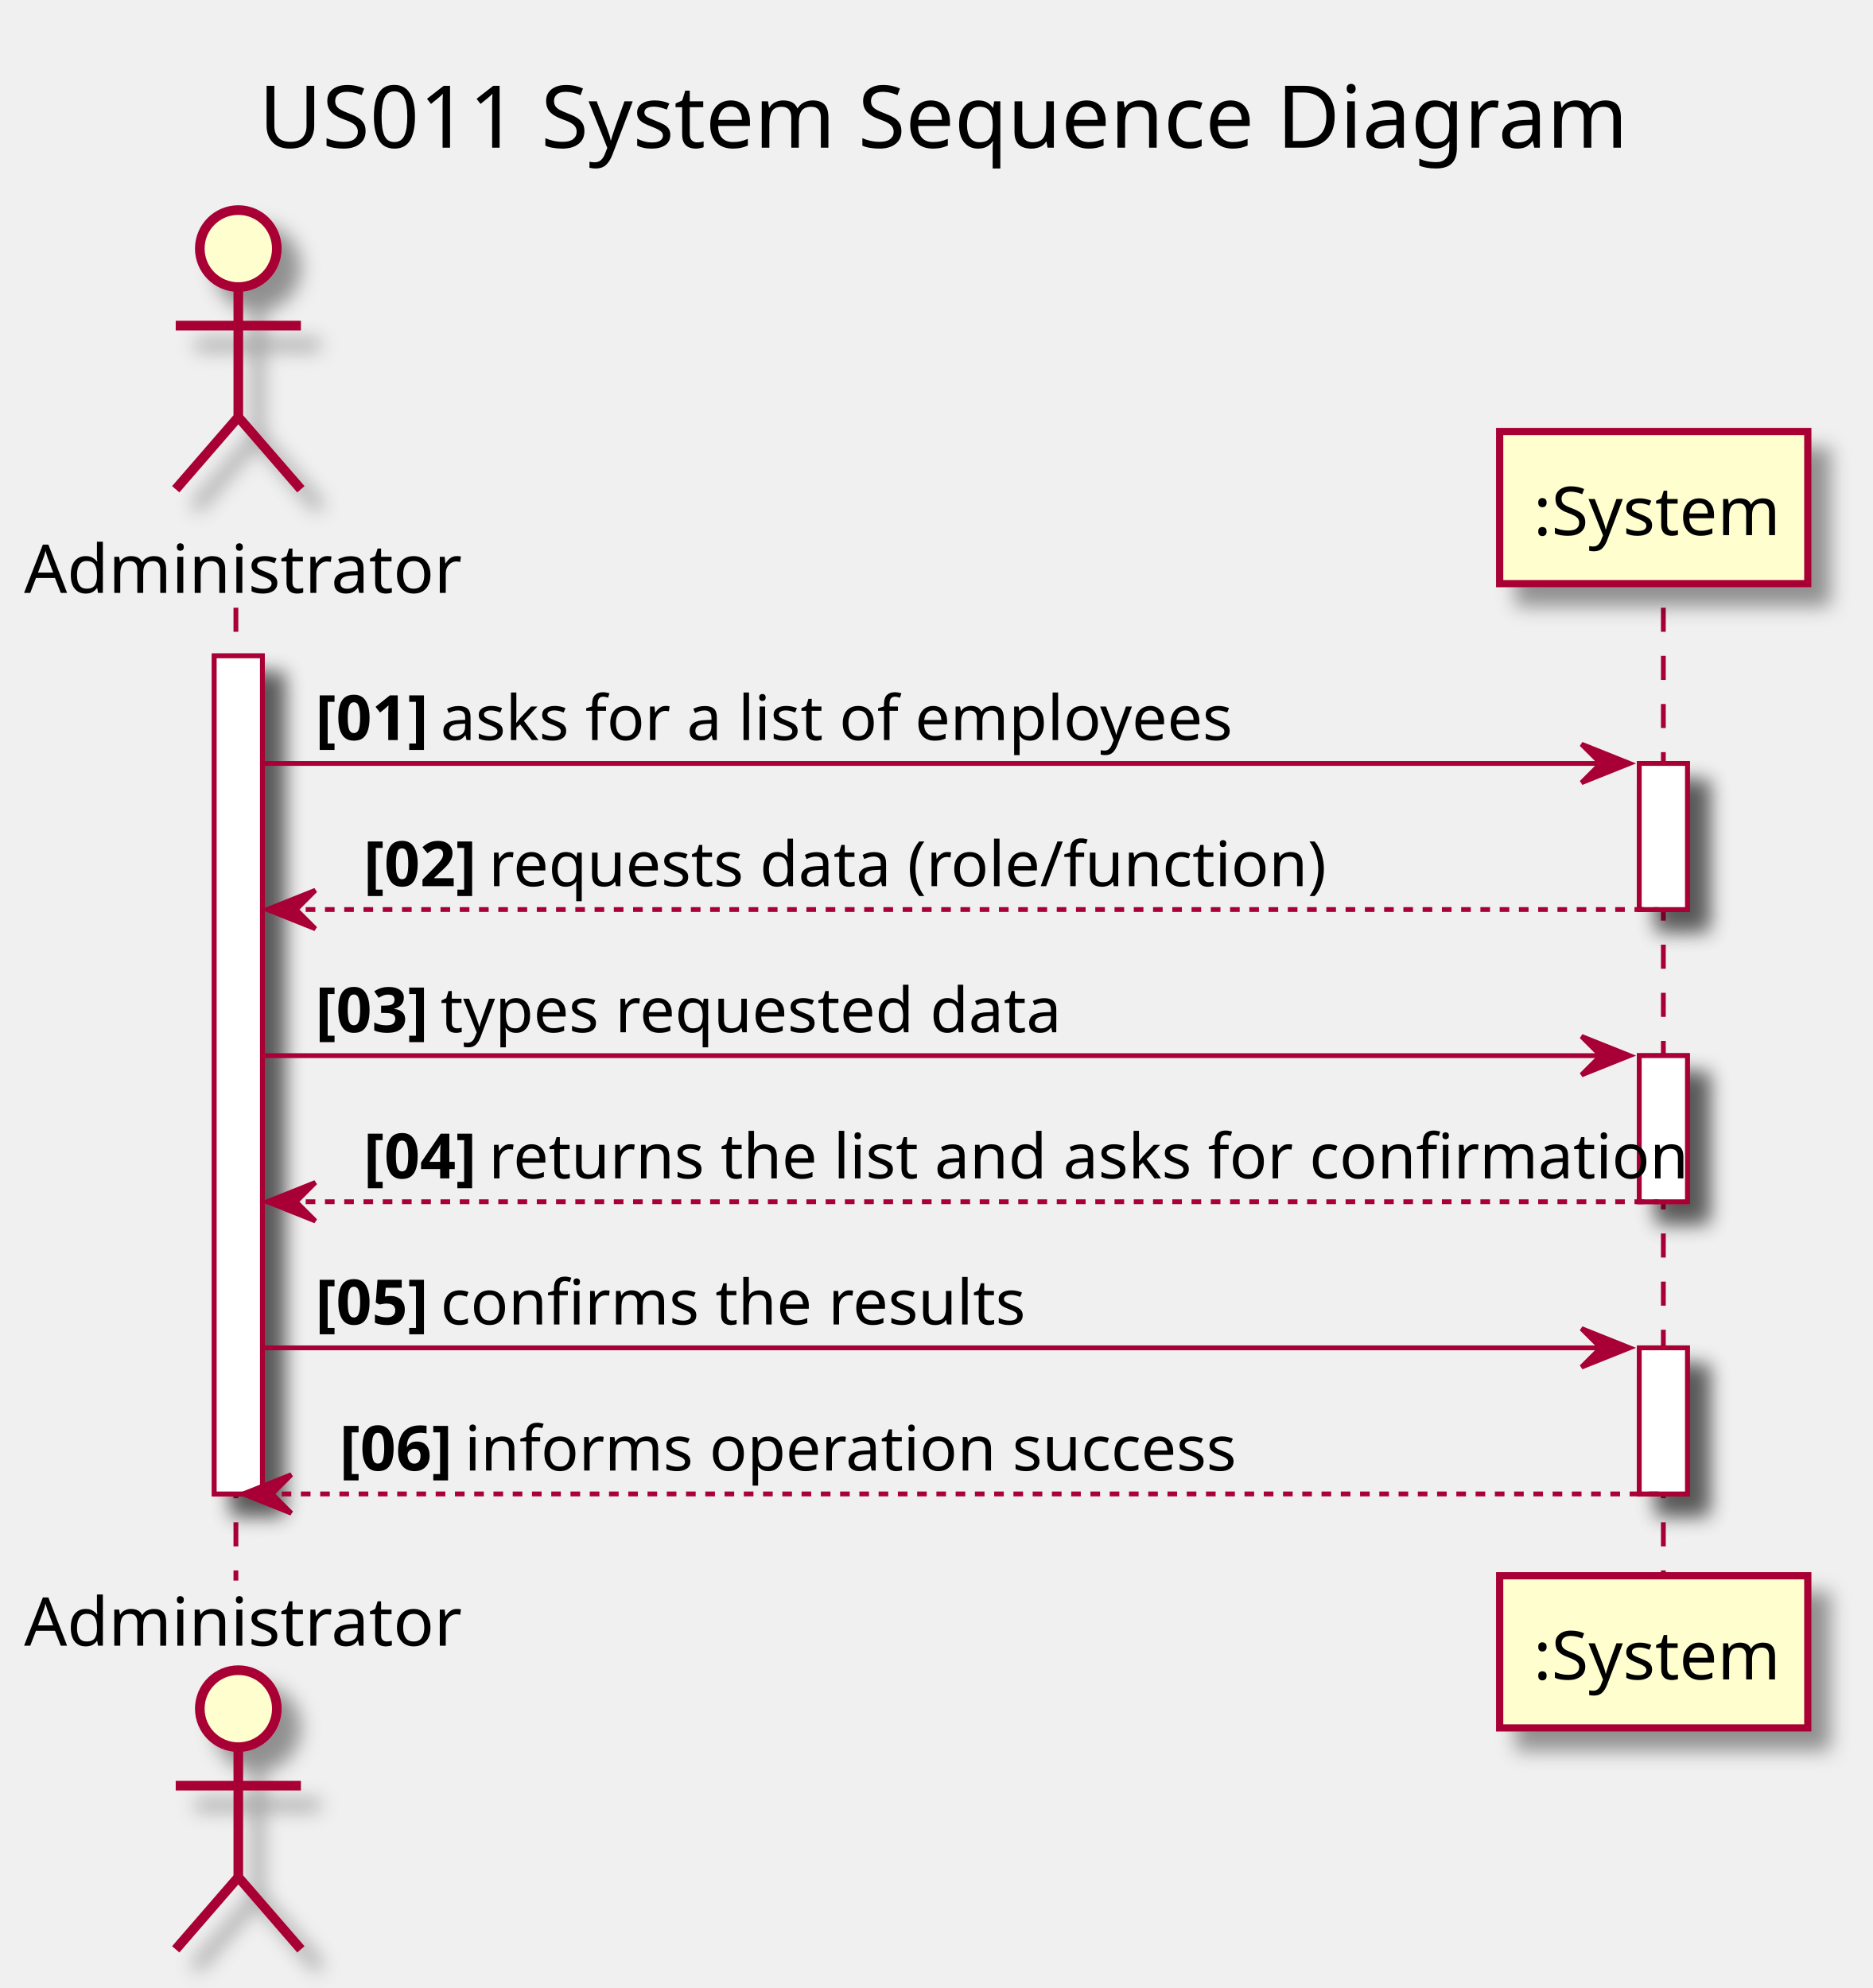
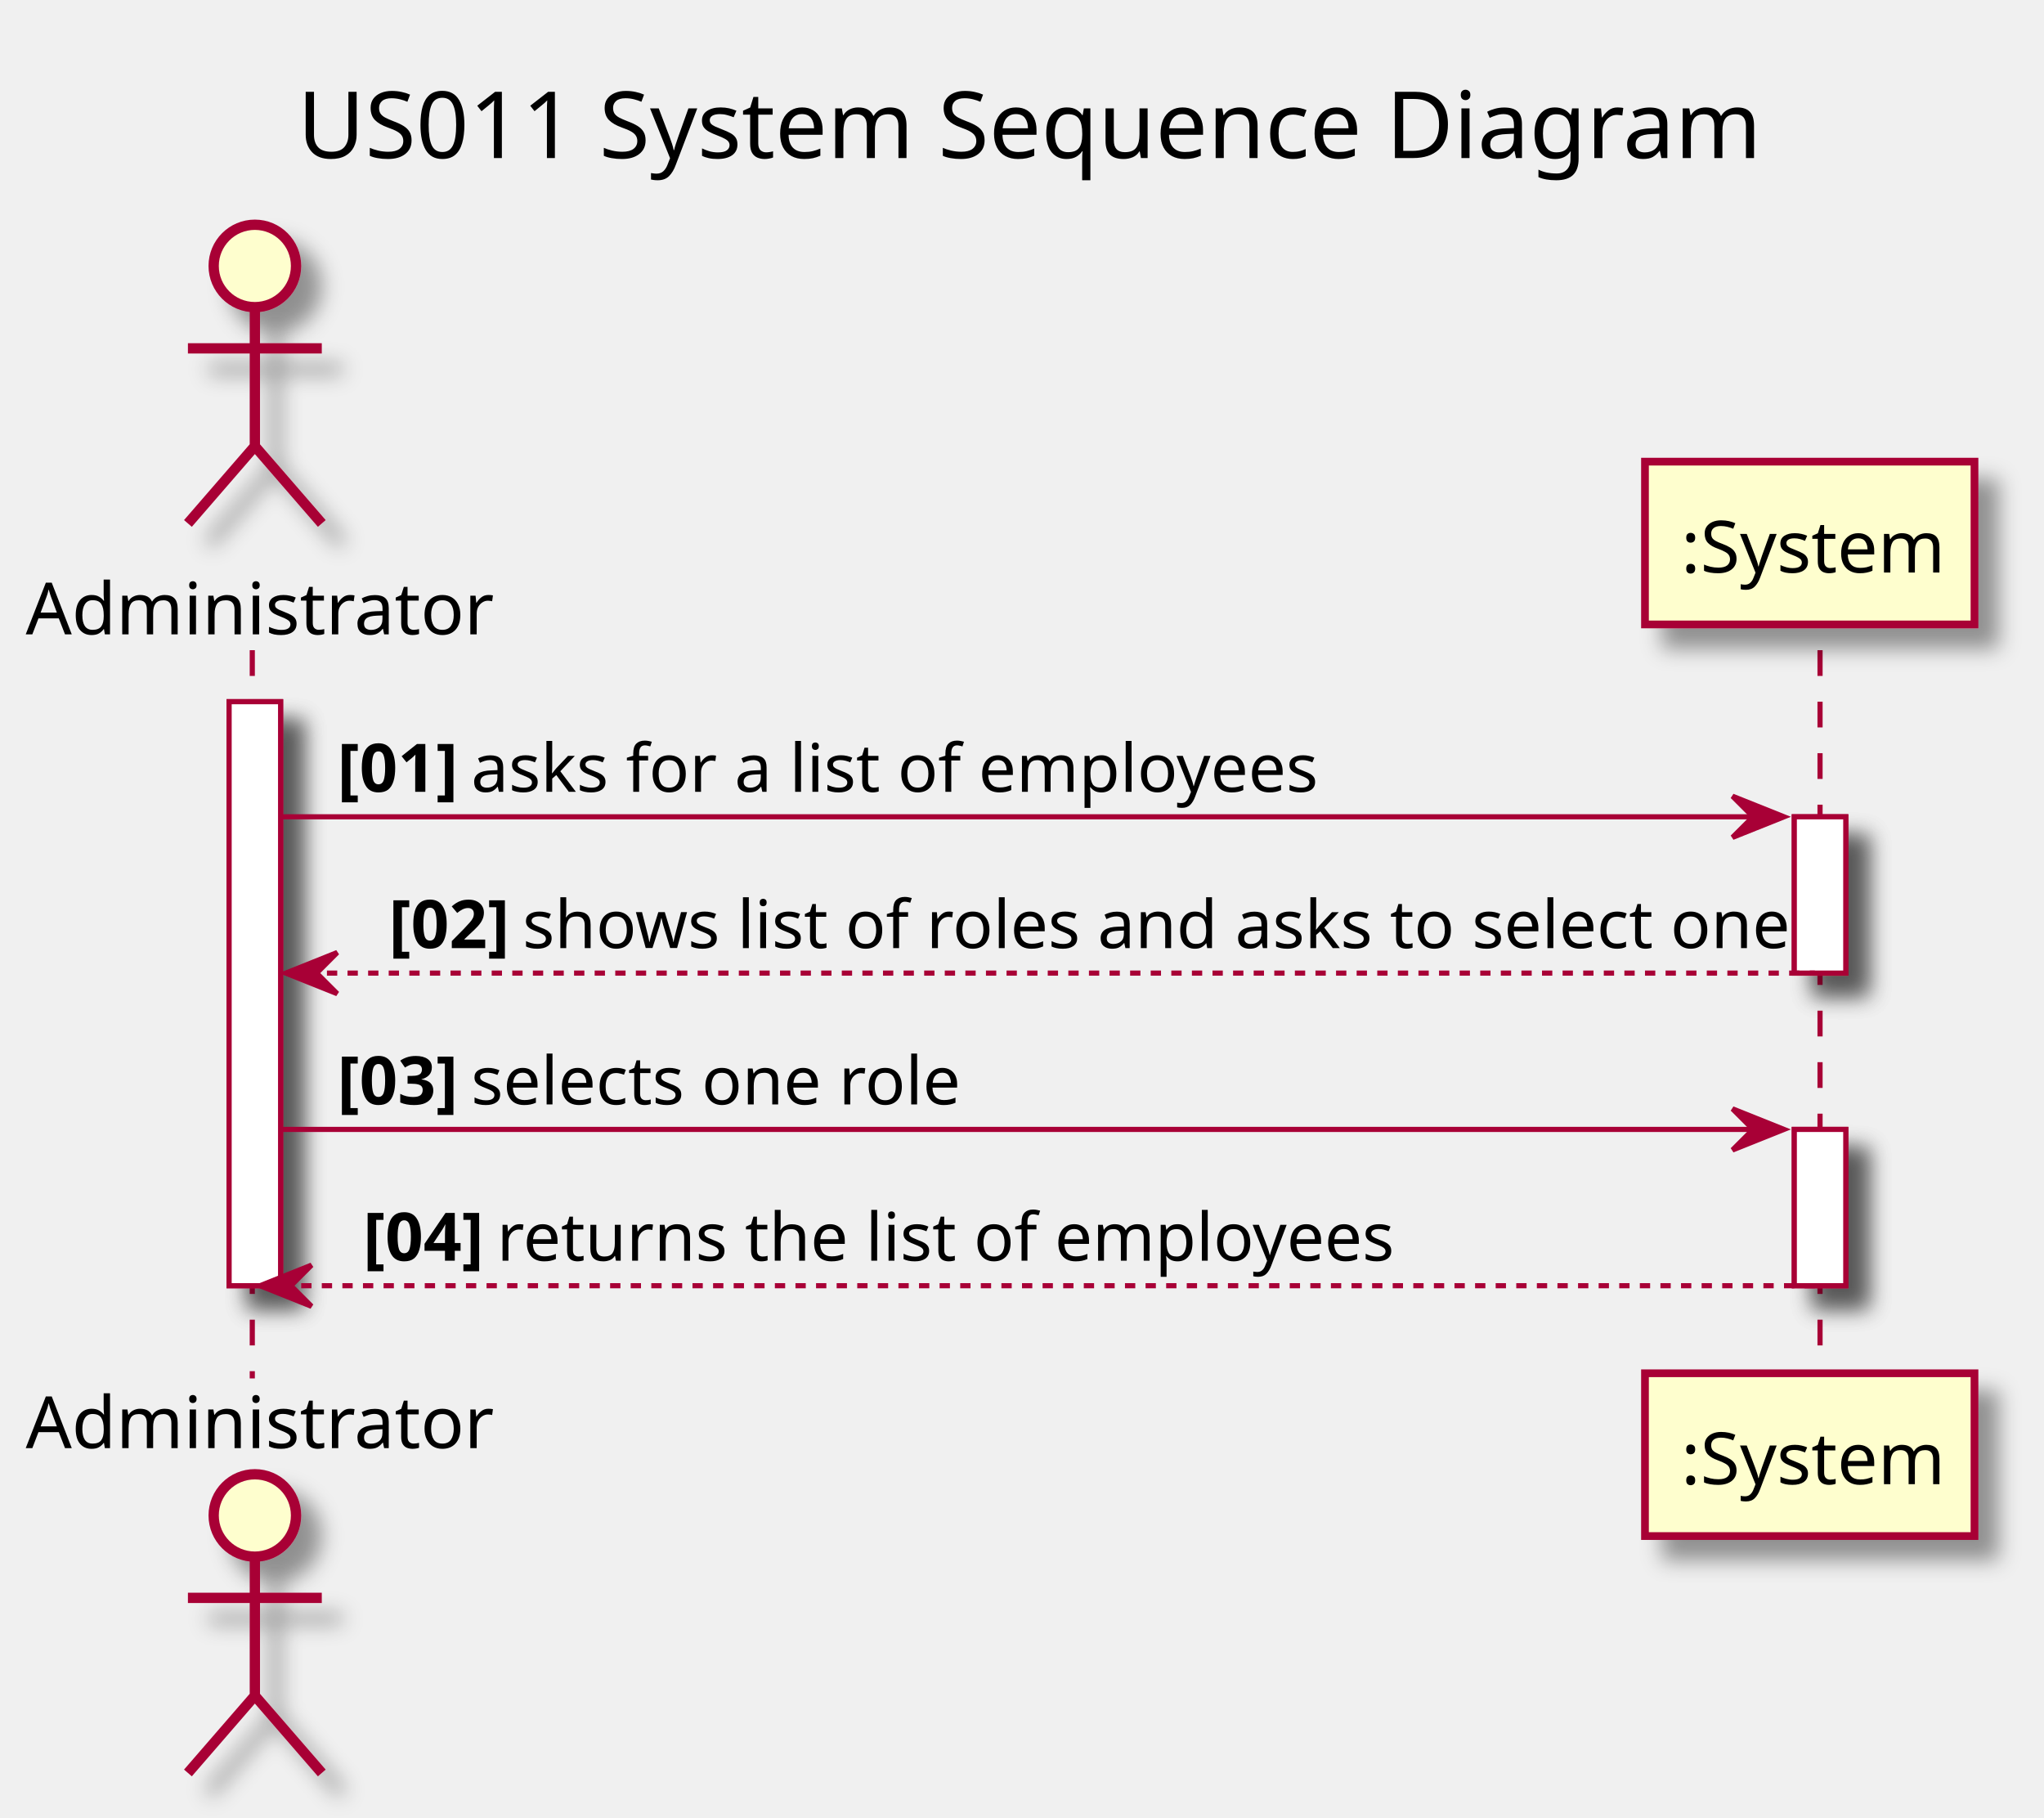
- <svg xmlns="http://www.w3.org/2000/svg" contentScriptType="application/ecmascript" contentStyleType="text/css" height="413px" preserveAspectRatio="none" style="width:389px;height:413px;background:#FFFFFF;" version="1.1" viewBox="0 0 389 413" width="389px" zoomAndPan="magnify">
+ <svg xmlns="http://www.w3.org/2000/svg" contentScriptType="application/ecmascript" contentStyleType="text/css" height="353px" preserveAspectRatio="none" style="width:397px;height:353px;background:#FFFFFF;" version="1.1" viewBox="0 0 397 353" width="397px" zoomAndPan="magnify">
  <defs>
-     <filter height="300%" id="fa9kzx5uq5rde" width="300%" x="-1" y="-1">
+     <filter height="300%" id="fbnea5whc6hw6" width="300%" x="-1" y="-1">
      <feGaussianBlur result="blurOut" stdDeviation="2.0" />
      <feColorMatrix in="blurOut" result="blurOut2" type="matrix" values="0 0 0 0 0 0 0 0 0 0 0 0 0 0 0 0 0 0 .4 0" />
      <feOffset dx="4.0" dy="4.0" in="blurOut2" result="blurOut3" />
      <feBlend in="SourceGraphic" in2="blurOut3" mode="normal" />
    </filter>
  </defs>
  <g>
-     <text fill="#000000" font-family="sans-serif" font-size="18" lengthAdjust="spacing" textLength="277" x="53.75" y="30.686">US011 System Sequence Diagram</text>
-     <rect fill="#FFFFFF" filter="url(#fa9kzx5uq5rde)" height="174.109" style="stroke:#A80036;stroke-width:1.0;" width="10" x="44.5" y="136.25" />
-     <rect fill="#FFFFFF" filter="url(#fa9kzx5uq5rde)" height="30.352" style="stroke:#A80036;stroke-width:1.0;" width="10" x="340.5" y="158.602" />
-     <rect fill="#FFFFFF" filter="url(#fa9kzx5uq5rde)" height="30.352" style="stroke:#A80036;stroke-width:1.0;" width="10" x="340.5" y="219.305" />
-     <rect fill="#FFFFFF" filter="url(#fa9kzx5uq5rde)" height="30.352" style="stroke:#A80036;stroke-width:1.0;" width="10" x="340.5" y="280.008" />
-     <line style="stroke:#A80036;stroke-width:1.0;stroke-dasharray:5.0,5.0;" x1="49" x2="49" y1="126.25" y2="328.359" />
-     <line style="stroke:#A80036;stroke-width:1.0;stroke-dasharray:5.0,5.0;" x1="345.5" x2="345.5" y1="126.25" y2="328.359" />
+     <text fill="#000000" font-family="sans-serif" font-size="18" lengthAdjust="spacing" textLength="277" x="57.75" y="30.686">US011 System Sequence Diagram</text>
+     <rect fill="#FFFFFF" filter="url(#fbnea5whc6hw6)" height="113.406" style="stroke:#A80036;stroke-width:1.0;" width="10" x="44.5" y="136.25" />
+     <rect fill="#FFFFFF" filter="url(#fbnea5whc6hw6)" height="30.352" style="stroke:#A80036;stroke-width:1.0;" width="10" x="348.5" y="158.602" />
+     <rect fill="#FFFFFF" filter="url(#fbnea5whc6hw6)" height="30.352" style="stroke:#A80036;stroke-width:1.0;" width="10" x="348.5" y="219.305" />
+     <line style="stroke:#A80036;stroke-width:1.0;stroke-dasharray:5.0,5.0;" x1="49" x2="49" y1="126.25" y2="267.656" />
+     <line style="stroke:#A80036;stroke-width:1.0;stroke-dasharray:5.0,5.0;" x1="353.5" x2="353.5" y1="126.25" y2="267.656" />
    <text fill="#000000" font-family="sans-serif" font-size="14" lengthAdjust="spacing" textLength="83" x="5" y="123.174">Administrator</text>
-     <ellipse cx="49.5" cy="51.641" fill="#FEFECE" filter="url(#fa9kzx5uq5rde)" rx="8" ry="8" style="stroke:#A80036;stroke-width:2.0;" />
-     <path d="M49.5,59.641 L49.5,86.641 M36.5,67.641 L62.5,67.641 M49.5,86.641 L36.5,101.641 M49.5,86.641 L62.5,101.641 " fill="none" filter="url(#fa9kzx5uq5rde)" style="stroke:#A80036;stroke-width:2.0;" />
-     <text fill="#000000" font-family="sans-serif" font-size="14" lengthAdjust="spacing" textLength="83" x="5" y="341.893">Administrator</text>
-     <ellipse cx="49.5" cy="354.969" fill="#FEFECE" filter="url(#fa9kzx5uq5rde)" rx="8" ry="8" style="stroke:#A80036;stroke-width:2.0;" />
-     <path d="M49.5,362.969 L49.5,389.969 M36.5,370.969 L62.5,370.969 M49.5,389.969 L36.5,404.969 M49.5,389.969 L62.5,404.969 " fill="none" filter="url(#fa9kzx5uq5rde)" style="stroke:#A80036;stroke-width:2.0;" />
-     <rect fill="#FEFECE" filter="url(#fa9kzx5uq5rde)" height="31.609" style="stroke:#A80036;stroke-width:1.5;" width="64" x="311.5" y="89.641" />
-     <text fill="#000000" font-family="sans-serif" font-size="14" lengthAdjust="spacing" textLength="50" x="318.5" y="111.174">:System</text>
-     <rect fill="#FEFECE" filter="url(#fa9kzx5uq5rde)" height="31.609" style="stroke:#A80036;stroke-width:1.5;" width="64" x="311.5" y="327.359" />
-     <text fill="#000000" font-family="sans-serif" font-size="14" lengthAdjust="spacing" textLength="50" x="318.5" y="348.893">:System</text>
-     <rect fill="#FFFFFF" filter="url(#fa9kzx5uq5rde)" height="174.109" style="stroke:#A80036;stroke-width:1.0;" width="10" x="44.5" y="136.25" />
-     <rect fill="#FFFFFF" filter="url(#fa9kzx5uq5rde)" height="30.352" style="stroke:#A80036;stroke-width:1.0;" width="10" x="340.5" y="158.602" />
-     <rect fill="#FFFFFF" filter="url(#fa9kzx5uq5rde)" height="30.352" style="stroke:#A80036;stroke-width:1.0;" width="10" x="340.5" y="219.305" />
-     <rect fill="#FFFFFF" filter="url(#fa9kzx5uq5rde)" height="30.352" style="stroke:#A80036;stroke-width:1.0;" width="10" x="340.5" y="280.008" />
-     <polygon fill="#A80036" points="328.5,154.602,338.5,158.602,328.5,162.602,332.5,158.602" style="stroke:#A80036;stroke-width:1.0;" />
-     <line style="stroke:#A80036;stroke-width:1.0;" x1="54.5" x2="334.5" y1="158.602" y2="158.602" />
+     <ellipse cx="49.5" cy="51.641" fill="#FEFECE" filter="url(#fbnea5whc6hw6)" rx="8" ry="8" style="stroke:#A80036;stroke-width:2.0;" />
+     <path d="M49.5,59.641 L49.5,86.641 M36.5,67.641 L62.5,67.641 M49.5,86.641 L36.5,101.641 M49.5,86.641 L62.5,101.641 " fill="none" filter="url(#fbnea5whc6hw6)" style="stroke:#A80036;stroke-width:2.0;" />
+     <text fill="#000000" font-family="sans-serif" font-size="14" lengthAdjust="spacing" textLength="83" x="5" y="281.19">Administrator</text>
+     <ellipse cx="49.5" cy="294.266" fill="#FEFECE" filter="url(#fbnea5whc6hw6)" rx="8" ry="8" style="stroke:#A80036;stroke-width:2.0;" />
+     <path d="M49.5,302.266 L49.5,329.266 M36.5,310.266 L62.5,310.266 M49.5,329.266 L36.5,344.266 M49.5,329.266 L62.5,344.266 " fill="none" filter="url(#fbnea5whc6hw6)" style="stroke:#A80036;stroke-width:2.0;" />
+     <rect fill="#FEFECE" filter="url(#fbnea5whc6hw6)" height="31.609" style="stroke:#A80036;stroke-width:1.5;" width="64" x="319.5" y="89.641" />
+     <text fill="#000000" font-family="sans-serif" font-size="14" lengthAdjust="spacing" textLength="50" x="326.5" y="111.174">:System</text>
+     <rect fill="#FEFECE" filter="url(#fbnea5whc6hw6)" height="31.609" style="stroke:#A80036;stroke-width:1.5;" width="64" x="319.5" y="266.656" />
+     <text fill="#000000" font-family="sans-serif" font-size="14" lengthAdjust="spacing" textLength="50" x="326.5" y="288.19">:System</text>
+     <rect fill="#FFFFFF" filter="url(#fbnea5whc6hw6)" height="113.406" style="stroke:#A80036;stroke-width:1.0;" width="10" x="44.5" y="136.25" />
+     <rect fill="#FFFFFF" filter="url(#fbnea5whc6hw6)" height="30.352" style="stroke:#A80036;stroke-width:1.0;" width="10" x="348.5" y="158.602" />
+     <rect fill="#FFFFFF" filter="url(#fbnea5whc6hw6)" height="30.352" style="stroke:#A80036;stroke-width:1.0;" width="10" x="348.5" y="219.305" />
+     <polygon fill="#A80036" points="336.5,154.602,346.5,158.602,336.5,162.602,340.5,158.602" style="stroke:#A80036;stroke-width:1.0;" />
+     <line style="stroke:#A80036;stroke-width:1.0;" x1="54.5" x2="342.5" y1="158.602" y2="158.602" />
    <text fill="#000000" font-family="sans-serif" font-size="13" font-weight="bold" lengthAdjust="spacing" textLength="22" x="65.5" y="153.745">[01]</text>
    <text fill="#000000" font-family="sans-serif" font-size="13" lengthAdjust="spacing" textLength="159" x="91.5" y="153.745">asks for a list of employees</text>
    <polygon fill="#A80036" points="65.5,184.953,55.5,188.953,65.5,192.953,61.5,188.953" style="stroke:#A80036;stroke-width:1.0;" />
-     <line style="stroke:#A80036;stroke-width:1.0;stroke-dasharray:2.0,2.0;" x1="59.5" x2="344.5" y1="188.953" y2="188.953" />
+     <line style="stroke:#A80036;stroke-width:1.0;stroke-dasharray:2.0,2.0;" x1="59.5" x2="352.5" y1="188.953" y2="188.953" />
    <text fill="#000000" font-family="sans-serif" font-size="13" font-weight="bold" lengthAdjust="spacing" textLength="22" x="75.5" y="184.097">[02]</text>
-     <text fill="#000000" font-family="sans-serif" font-size="13" lengthAdjust="spacing" textLength="161" x="101.5" y="184.097">requests data (role/function)</text>
-     <polygon fill="#A80036" points="328.5,215.305,338.5,219.305,328.5,223.305,332.5,219.305" style="stroke:#A80036;stroke-width:1.0;" />
-     <line style="stroke:#A80036;stroke-width:1.0;" x1="54.5" x2="334.5" y1="219.305" y2="219.305" />
+     <text fill="#000000" font-family="sans-serif" font-size="13" lengthAdjust="spacing" textLength="240" x="101.5" y="184.097">shows list of roles and asks to select one</text>
+     <polygon fill="#A80036" points="336.5,215.305,346.5,219.305,336.5,223.305,340.5,219.305" style="stroke:#A80036;stroke-width:1.0;" />
+     <line style="stroke:#A80036;stroke-width:1.0;" x1="54.5" x2="342.5" y1="219.305" y2="219.305" />
    <text fill="#000000" font-family="sans-serif" font-size="13" font-weight="bold" lengthAdjust="spacing" textLength="22" x="65.5" y="214.448">[03]</text>
-     <text fill="#000000" font-family="sans-serif" font-size="13" lengthAdjust="spacing" textLength="122" x="91.5" y="214.448">types requested data</text>
-     <polygon fill="#A80036" points="65.5,245.656,55.5,249.656,65.5,253.656,61.5,249.656" style="stroke:#A80036;stroke-width:1.0;" />
-     <line style="stroke:#A80036;stroke-width:1.0;stroke-dasharray:2.0,2.0;" x1="59.5" x2="344.5" y1="249.656" y2="249.656" />
-     <text fill="#000000" font-family="sans-serif" font-size="13" font-weight="bold" lengthAdjust="spacing" textLength="22" x="75.5" y="244.8">[04]</text>
-     <text fill="#000000" font-family="sans-serif" font-size="13" lengthAdjust="spacing" textLength="232" x="101.5" y="244.8">returns the list and asks for confirmation</text>
-     <polygon fill="#A80036" points="328.5,276.008,338.5,280.008,328.5,284.008,332.5,280.008" style="stroke:#A80036;stroke-width:1.0;" />
-     <line style="stroke:#A80036;stroke-width:1.0;" x1="54.5" x2="334.5" y1="280.008" y2="280.008" />
-     <text fill="#000000" font-family="sans-serif" font-size="13" font-weight="bold" lengthAdjust="spacing" textLength="22" x="65.5" y="275.151">[05]</text>
-     <text fill="#000000" font-family="sans-serif" font-size="13" lengthAdjust="spacing" textLength="114" x="91.5" y="275.151">confirms the results</text>
-     <polygon fill="#A80036" points="60.5,306.359,50.5,310.359,60.5,314.359,56.5,310.359" style="stroke:#A80036;stroke-width:1.0;" />
-     <line style="stroke:#A80036;stroke-width:1.0;stroke-dasharray:2.0,2.0;" x1="54.5" x2="344.5" y1="310.359" y2="310.359" />
-     <text fill="#000000" font-family="sans-serif" font-size="13" font-weight="bold" lengthAdjust="spacing" textLength="22" x="70.5" y="305.503">[06]</text>
-     <text fill="#000000" font-family="sans-serif" font-size="13" lengthAdjust="spacing" textLength="152" x="96.5" y="305.503">informs operation success</text>
+     <text fill="#000000" font-family="sans-serif" font-size="13" lengthAdjust="spacing" textLength="92" x="91.5" y="214.448">selects one role</text>
+     <polygon fill="#A80036" points="60.5,245.656,50.5,249.656,60.5,253.656,56.5,249.656" style="stroke:#A80036;stroke-width:1.0;" />
+     <line style="stroke:#A80036;stroke-width:1.0;stroke-dasharray:2.0,2.0;" x1="54.5" x2="352.5" y1="249.656" y2="249.656" />
+     <text fill="#000000" font-family="sans-serif" font-size="13" font-weight="bold" lengthAdjust="spacing" textLength="22" x="70.5" y="244.8">[04]</text>
+     <text fill="#000000" font-family="sans-serif" font-size="13" lengthAdjust="spacing" textLength="164" x="96.5" y="244.8">returns the list of employees</text>
  </g>
</svg>
